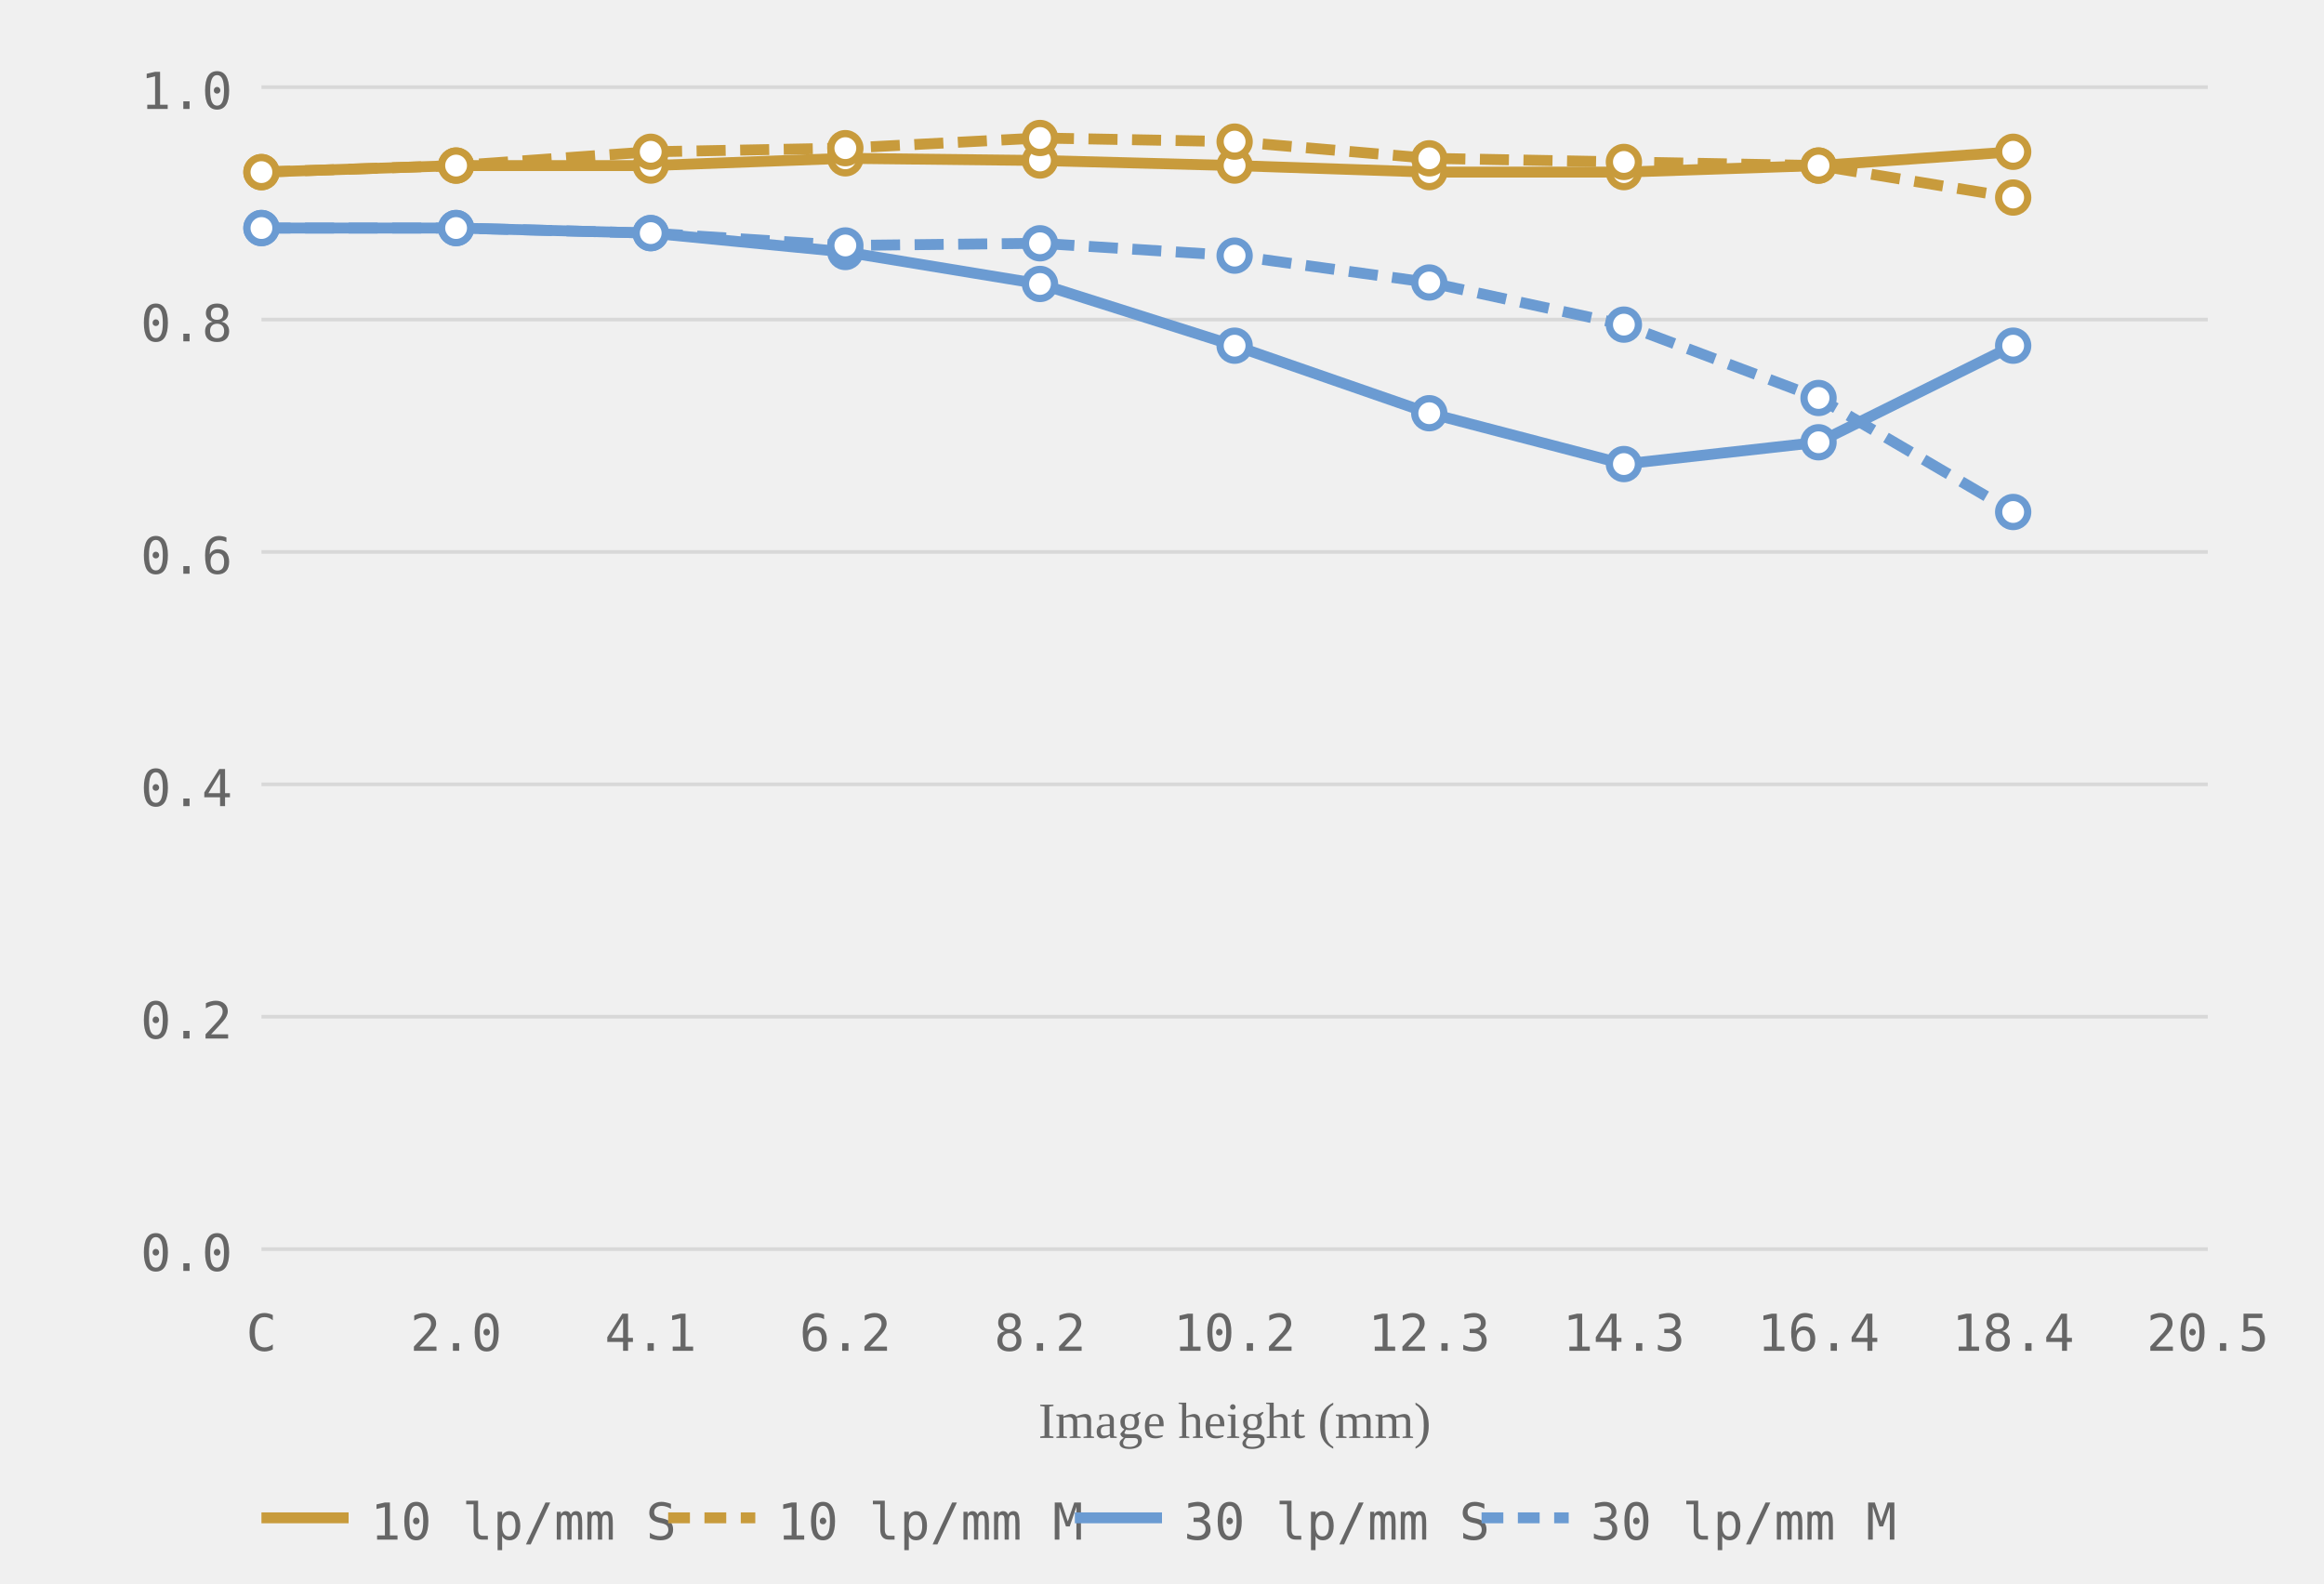
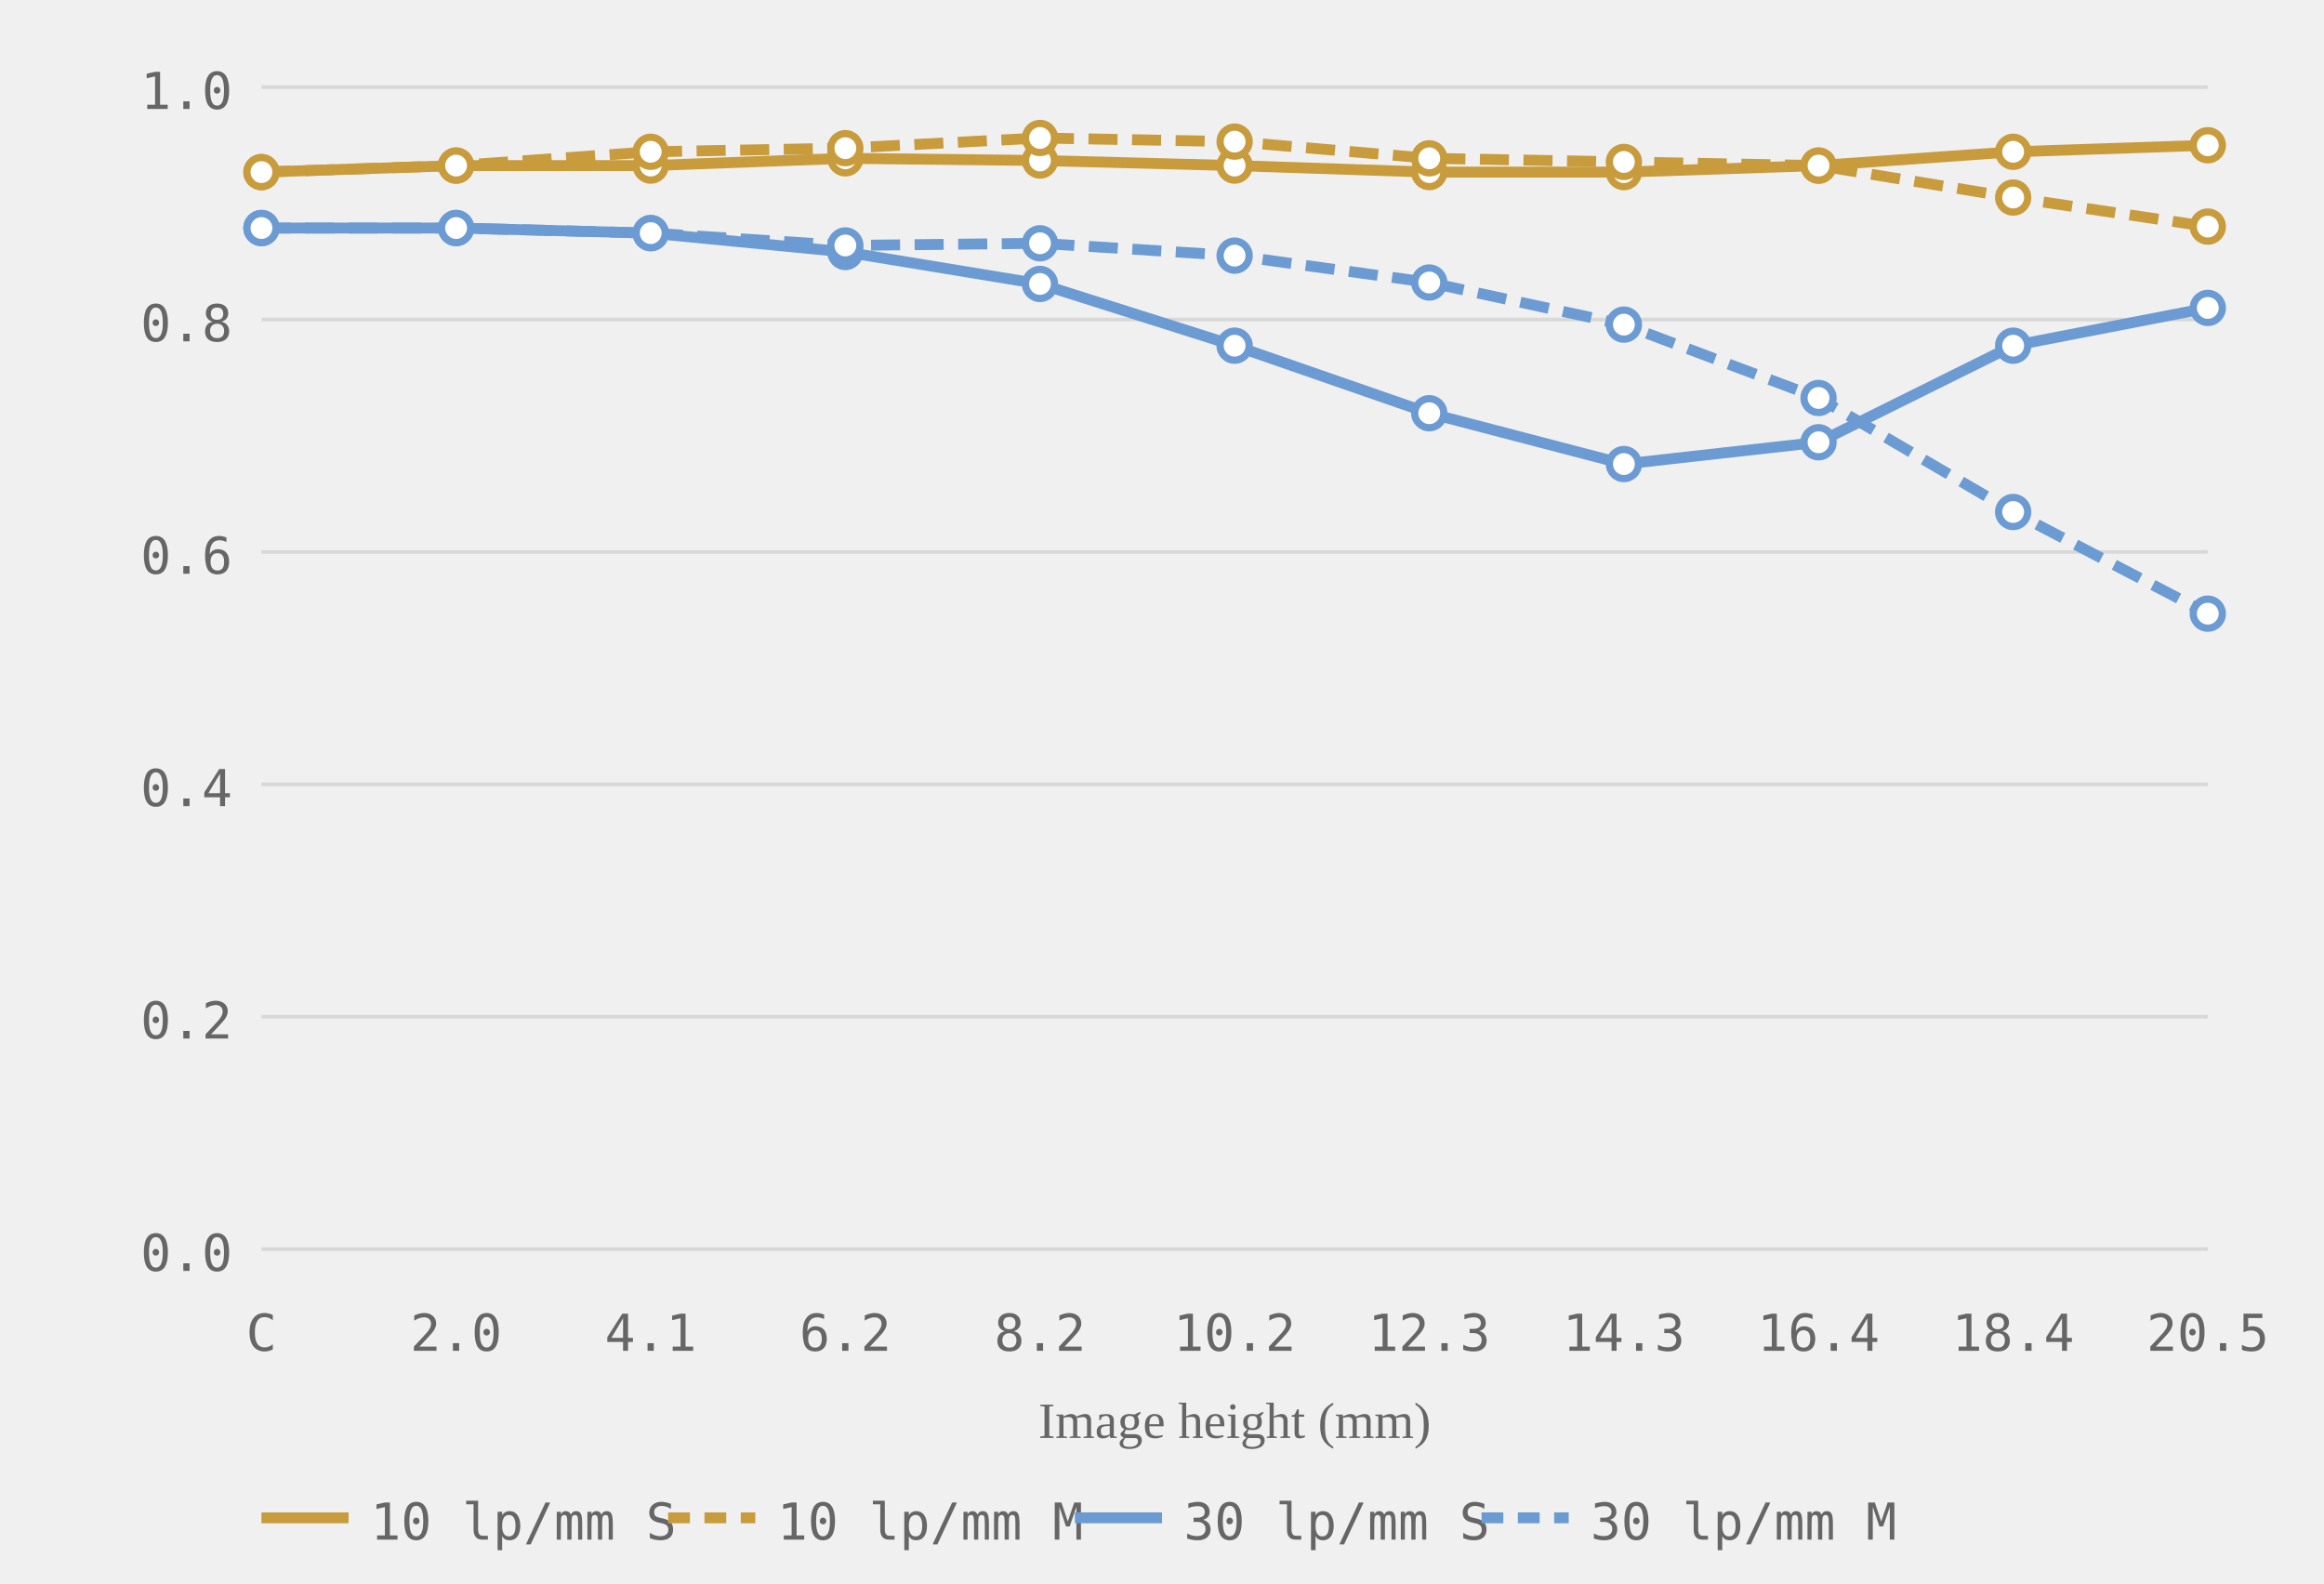
<svg xmlns="http://www.w3.org/2000/svg" viewBox="0 0 320 218" role="img" aria-label="MTF chart, generated from readings">
  <style>.grid-line { stroke: #d8d8d8; stroke-width: 0.5; }.axis-label { font-size: 7px; fill: #666666; font-family: ui-monospace, monospace; }.axis-y { text-anchor: end; }.axis-x { text-anchor: middle; }.axis-title { font-size: 7px; fill: #666666; text-anchor: middle; }.curve { fill: none; stroke-width: 1.5; }.curve-m { stroke-dasharray: 4 2; }.dot { fill: white; stroke-width: 1; }.legend-text { font-size: 7px; fill: #666666; font-family: ui-monospace, monospace; }</style>
  <line class="grid-line" x1="36" y1="172.0" x2="304" y2="172.0" />
  <line class="grid-line" x1="36" y1="140.0" x2="304" y2="140.0" />
  <line class="grid-line" x1="36" y1="108.0" x2="304" y2="108.0" />
  <line class="grid-line" x1="36" y1="76.0" x2="304" y2="76.0" />
  <line class="grid-line" x1="36" y1="44.0" x2="304" y2="44.0" />
  <line class="grid-line" x1="36" y1="12.0" x2="304" y2="12.0" />
  <text class="axis-label axis-y" x="32" y="175.0">0.0</text>
  <text class="axis-label axis-y" x="32" y="143.0">0.2</text>
  <text class="axis-label axis-y" x="32" y="111.0">0.4</text>
  <text class="axis-label axis-y" x="32" y="79.0">0.6</text>
  <text class="axis-label axis-y" x="32" y="47.0">0.8</text>
  <text class="axis-label axis-y" x="32" y="15.0">1.0</text>
  <text class="axis-label axis-x" x="36.0" y="186">C</text>
  <text class="axis-label axis-x" x="62.8" y="186">2.0</text>
  <text class="axis-label axis-x" x="89.6" y="186">4.1</text>
  <text class="axis-label axis-x" x="116.4" y="186">6.2</text>
  <text class="axis-label axis-x" x="143.2" y="186">8.2</text>
  <text class="axis-label axis-x" x="170.0" y="186">10.2</text>
  <text class="axis-label axis-x" x="196.8" y="186">12.3</text>
  <text class="axis-label axis-x" x="223.6" y="186">14.3</text>
  <text class="axis-label axis-x" x="250.4" y="186">16.4</text>
  <text class="axis-label axis-x" x="277.2" y="186">18.4</text>
  <text class="axis-label axis-x" x="304.0" y="186">20.5</text>
  <text class="axis-title" x="170.0" y="198">Image height (mm)</text>
-   <polyline class="curve curve-10" style="stroke:#c89b3c" points="36.0,23.7 62.8,22.8 89.6,22.8 116.4,21.8 143.2,22.1 170.0,22.8 196.8,23.7 223.6,23.7 250.4,22.8 277.2,20.9" />
-   <polyline class="curve curve-10 curve-m" style="stroke:#c89b3c" points="36.0,23.7 62.8,22.8 89.6,20.9 116.4,20.4 143.2,19.0 170.0,19.5 196.8,21.8 223.6,22.3 250.4,22.8 277.2,27.2" stroke-dasharray="4 2" />
-   <polyline class="curve curve-30" style="stroke:#6b9bd2" points="36.0,31.4 62.8,31.4 89.6,32.1 116.4,34.7 143.2,39.1 170.0,47.6 196.8,56.9 223.6,63.9 250.4,60.9 277.2,47.6" />
-   <polyline class="curve curve-30 curve-m" style="stroke:#6b9bd2" points="36.0,31.4 62.8,31.4 89.6,32.1 116.4,33.8 143.2,33.5 170.0,35.2 196.8,38.9 223.6,44.7 250.4,54.8 277.2,70.5" stroke-dasharray="4 2" />
+   <polyline class="curve curve-10" style="stroke:#c89b3c" points="36.0,23.7 62.8,22.8 89.6,22.8 116.4,21.8 143.2,22.1 170.0,22.8 196.8,23.7 223.6,23.7 250.4,22.8 277.2,20.9 304.0,20.0" />
+   <polyline class="curve curve-10 curve-m" style="stroke:#c89b3c" points="36.0,23.7 62.8,22.8 89.6,20.9 116.4,20.4 143.2,19.0 170.0,19.5 196.8,21.8 223.6,22.3 250.4,22.8 277.2,27.2 304.0,31.2" stroke-dasharray="4 2" />
+   <polyline class="curve curve-30" style="stroke:#6b9bd2" points="36.0,31.4 62.8,31.4 89.6,32.1 116.4,34.7 143.2,39.1 170.0,47.6 196.8,56.9 223.6,63.9 250.4,60.9 277.2,47.6 304.0,42.4" />
+   <polyline class="curve curve-30 curve-m" style="stroke:#6b9bd2" points="36.0,31.4 62.8,31.4 89.6,32.1 116.4,33.8 143.2,33.5 170.0,35.2 196.8,38.9 223.6,44.7 250.4,54.8 277.2,70.5 304.0,84.5" stroke-dasharray="4 2" />
  <circle class="dot dot-10" style="stroke:#c89b3c" cx="36.0" cy="23.7" r="2" />
  <circle class="dot dot-10" style="stroke:#c89b3c" cx="62.8" cy="22.8" r="2" />
  <circle class="dot dot-10" style="stroke:#c89b3c" cx="89.6" cy="22.8" r="2" />
  <circle class="dot dot-10" style="stroke:#c89b3c" cx="116.4" cy="21.8" r="2" />
  <circle class="dot dot-10" style="stroke:#c89b3c" cx="143.2" cy="22.1" r="2" />
  <circle class="dot dot-10" style="stroke:#c89b3c" cx="170.0" cy="22.8" r="2" />
  <circle class="dot dot-10" style="stroke:#c89b3c" cx="196.8" cy="23.7" r="2" />
  <circle class="dot dot-10" style="stroke:#c89b3c" cx="223.6" cy="23.7" r="2" />
  <circle class="dot dot-10" style="stroke:#c89b3c" cx="250.4" cy="22.8" r="2" />
  <circle class="dot dot-10" style="stroke:#c89b3c" cx="277.2" cy="20.9" r="2" />
+   <circle class="dot dot-10" style="stroke:#c89b3c" cx="304.0" cy="20.0" r="2" />
  <circle class="dot dot-10" style="stroke:#c89b3c" cx="36.0" cy="23.7" r="2" />
  <circle class="dot dot-10" style="stroke:#c89b3c" cx="62.8" cy="22.8" r="2" />
  <circle class="dot dot-10" style="stroke:#c89b3c" cx="89.6" cy="20.9" r="2" />
  <circle class="dot dot-10" style="stroke:#c89b3c" cx="116.4" cy="20.4" r="2" />
  <circle class="dot dot-10" style="stroke:#c89b3c" cx="143.2" cy="19.0" r="2" />
  <circle class="dot dot-10" style="stroke:#c89b3c" cx="170.0" cy="19.5" r="2" />
  <circle class="dot dot-10" style="stroke:#c89b3c" cx="196.8" cy="21.8" r="2" />
  <circle class="dot dot-10" style="stroke:#c89b3c" cx="223.6" cy="22.3" r="2" />
  <circle class="dot dot-10" style="stroke:#c89b3c" cx="250.4" cy="22.8" r="2" />
  <circle class="dot dot-10" style="stroke:#c89b3c" cx="277.2" cy="27.2" r="2" />
+   <circle class="dot dot-10" style="stroke:#c89b3c" cx="304.0" cy="31.2" r="2" />
  <circle class="dot dot-30" style="stroke:#6b9bd2" cx="36.0" cy="31.4" r="2" />
  <circle class="dot dot-30" style="stroke:#6b9bd2" cx="62.8" cy="31.4" r="2" />
  <circle class="dot dot-30" style="stroke:#6b9bd2" cx="89.6" cy="32.1" r="2" />
  <circle class="dot dot-30" style="stroke:#6b9bd2" cx="116.4" cy="34.7" r="2" />
  <circle class="dot dot-30" style="stroke:#6b9bd2" cx="143.2" cy="39.1" r="2" />
  <circle class="dot dot-30" style="stroke:#6b9bd2" cx="170.0" cy="47.6" r="2" />
  <circle class="dot dot-30" style="stroke:#6b9bd2" cx="196.8" cy="56.9" r="2" />
  <circle class="dot dot-30" style="stroke:#6b9bd2" cx="223.6" cy="63.9" r="2" />
  <circle class="dot dot-30" style="stroke:#6b9bd2" cx="250.4" cy="60.9" r="2" />
  <circle class="dot dot-30" style="stroke:#6b9bd2" cx="277.2" cy="47.6" r="2" />
+   <circle class="dot dot-30" style="stroke:#6b9bd2" cx="304.0" cy="42.4" r="2" />
  <circle class="dot dot-30" style="stroke:#6b9bd2" cx="36.0" cy="31.4" r="2" />
  <circle class="dot dot-30" style="stroke:#6b9bd2" cx="62.8" cy="31.4" r="2" />
  <circle class="dot dot-30" style="stroke:#6b9bd2" cx="89.6" cy="32.1" r="2" />
  <circle class="dot dot-30" style="stroke:#6b9bd2" cx="116.4" cy="33.8" r="2" />
  <circle class="dot dot-30" style="stroke:#6b9bd2" cx="143.2" cy="33.5" r="2" />
  <circle class="dot dot-30" style="stroke:#6b9bd2" cx="170.0" cy="35.2" r="2" />
  <circle class="dot dot-30" style="stroke:#6b9bd2" cx="196.8" cy="38.9" r="2" />
  <circle class="dot dot-30" style="stroke:#6b9bd2" cx="223.6" cy="44.7" r="2" />
  <circle class="dot dot-30" style="stroke:#6b9bd2" cx="250.4" cy="54.8" r="2" />
  <circle class="dot dot-30" style="stroke:#6b9bd2" cx="277.2" cy="70.5" r="2" />
+   <circle class="dot dot-30" style="stroke:#6b9bd2" cx="304.0" cy="84.5" r="2" />
  <line x1="36" y1="209" x2="48" y2="209" stroke="#c89b3c" stroke-width="1.5" />
  <text class="legend-text" x="51" y="212">10 lp/mm S</text>
  <line x1="92" y1="209" x2="104" y2="209" stroke="#c89b3c" stroke-width="1.5" stroke-dasharray="3 2" />
  <text class="legend-text" x="107" y="212">10 lp/mm M</text>
  <line x1="148" y1="209" x2="160" y2="209" stroke="#6b9bd2" stroke-width="1.5" />
  <text class="legend-text" x="163" y="212">30 lp/mm S</text>
  <line x1="204" y1="209" x2="216" y2="209" stroke="#6b9bd2" stroke-width="1.5" stroke-dasharray="3 2" />
  <text class="legend-text" x="219" y="212">30 lp/mm M</text>
</svg>
